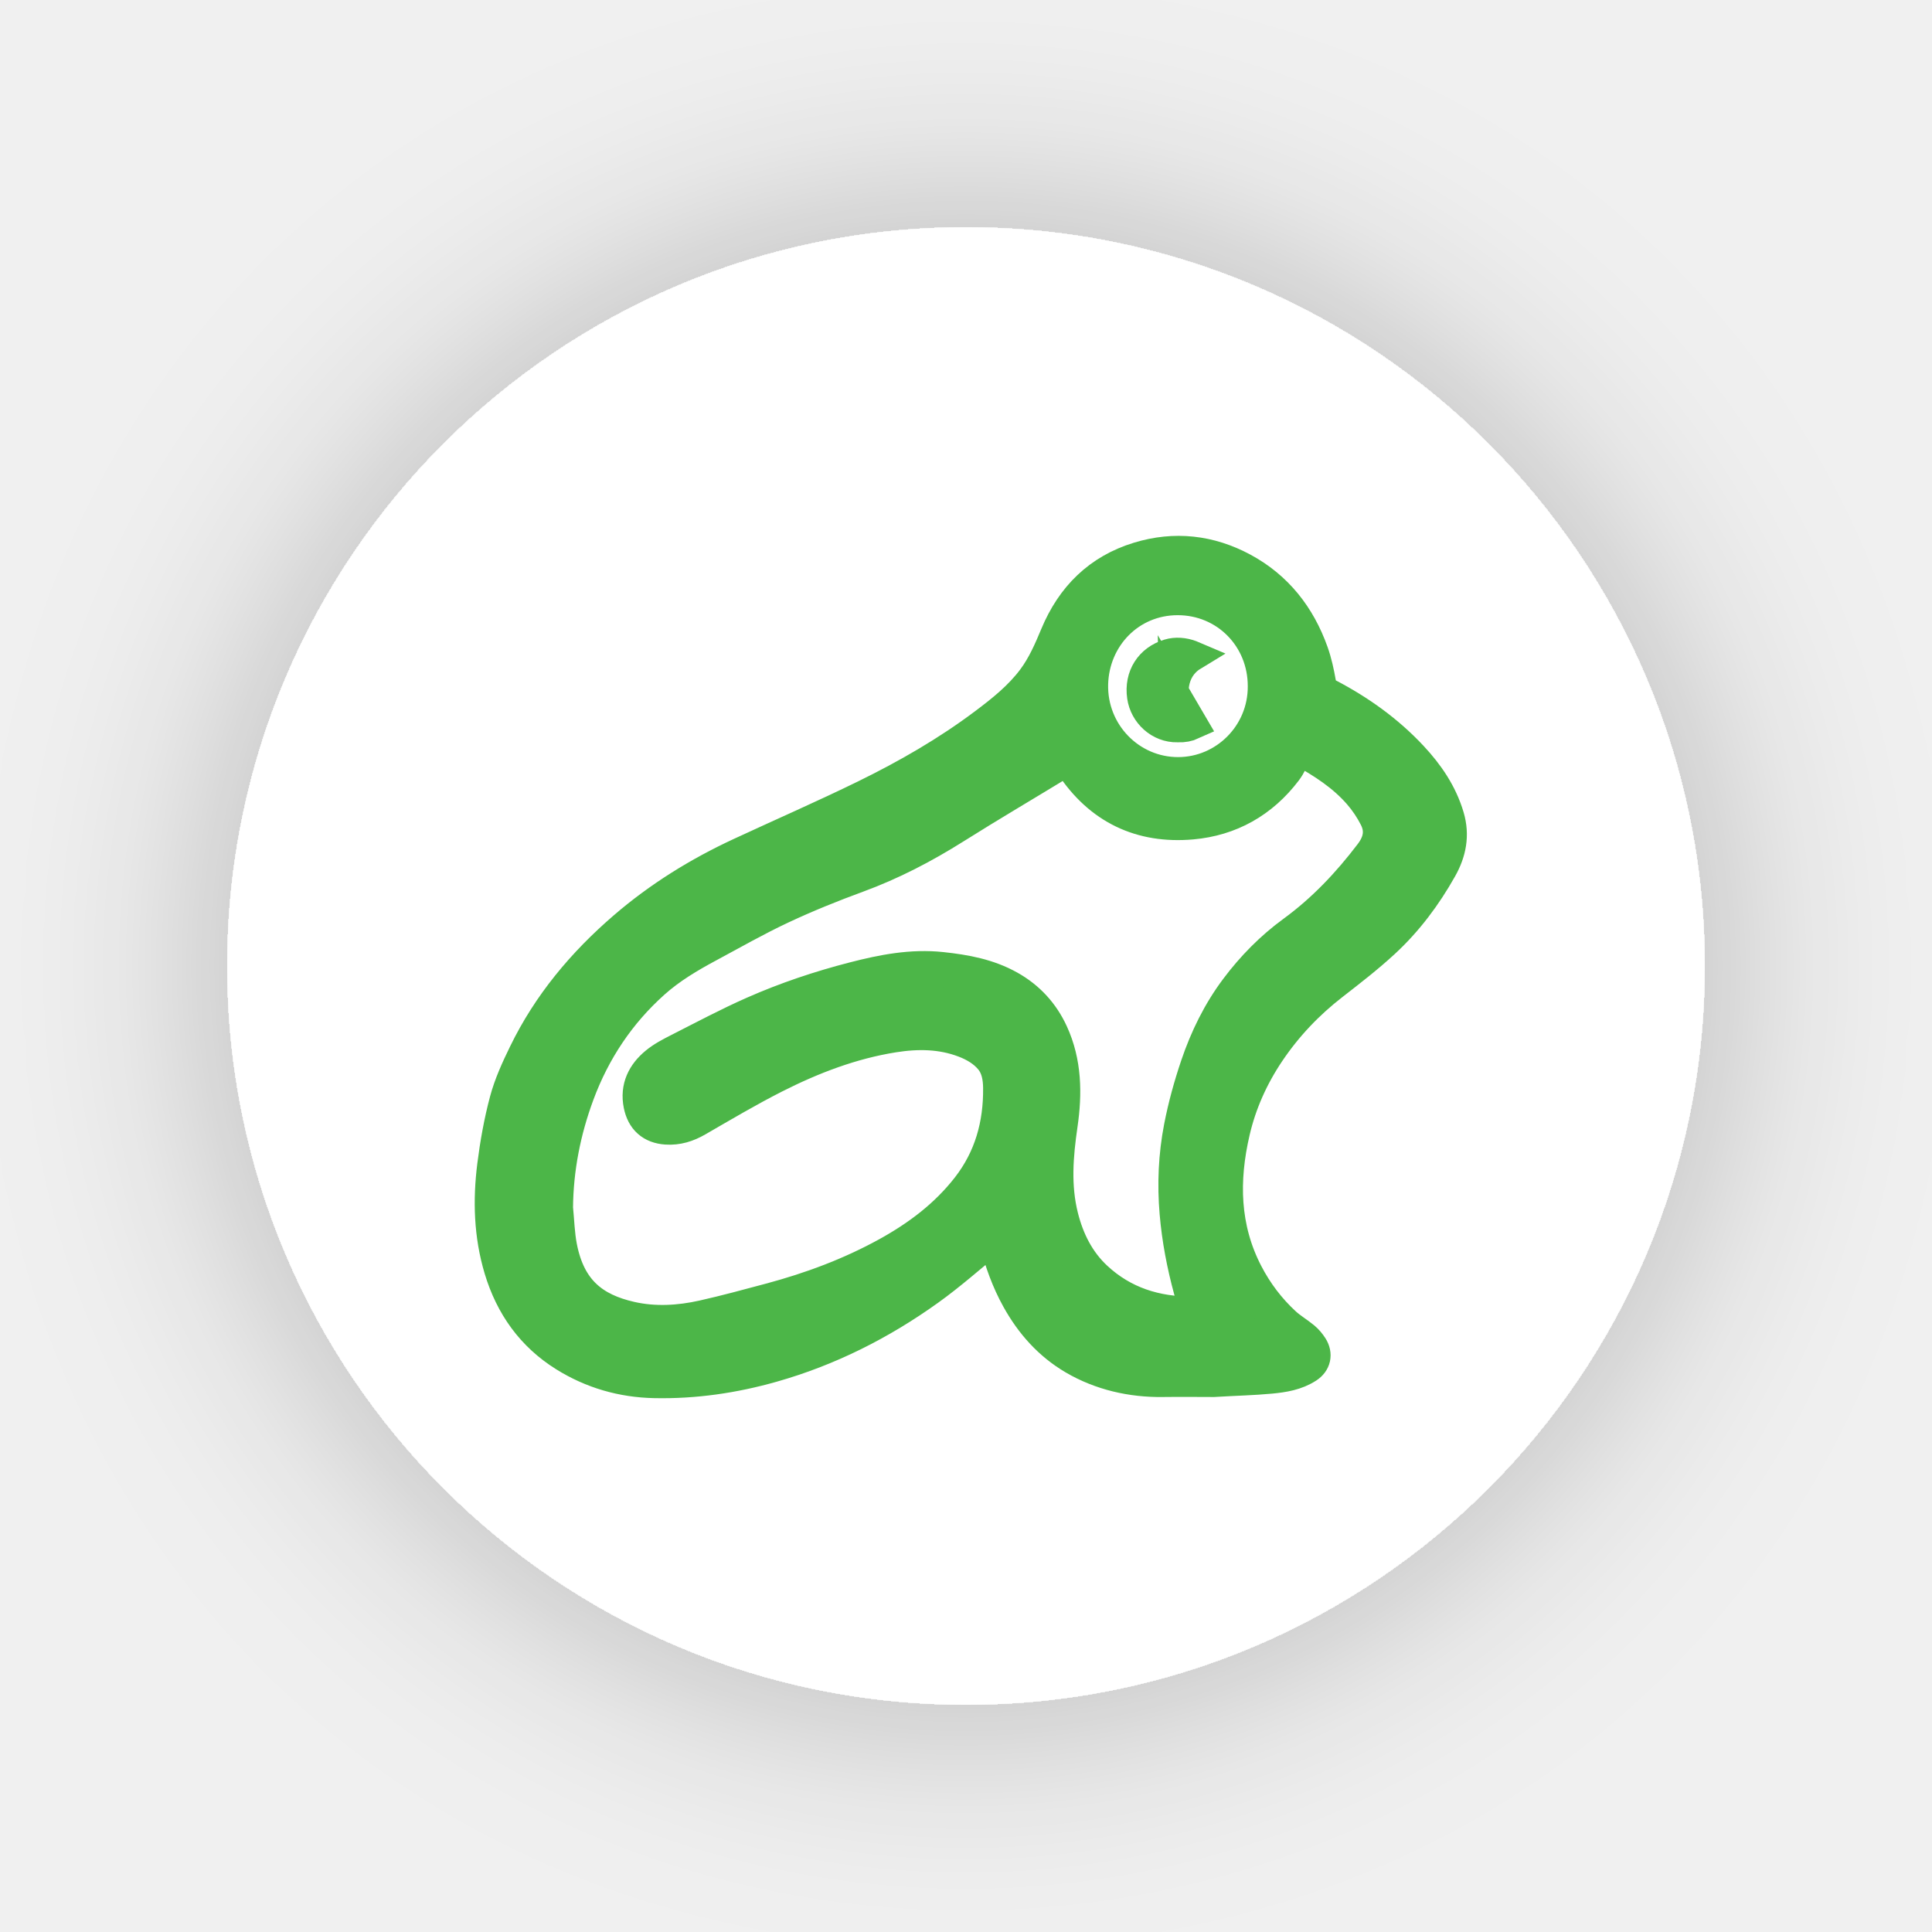
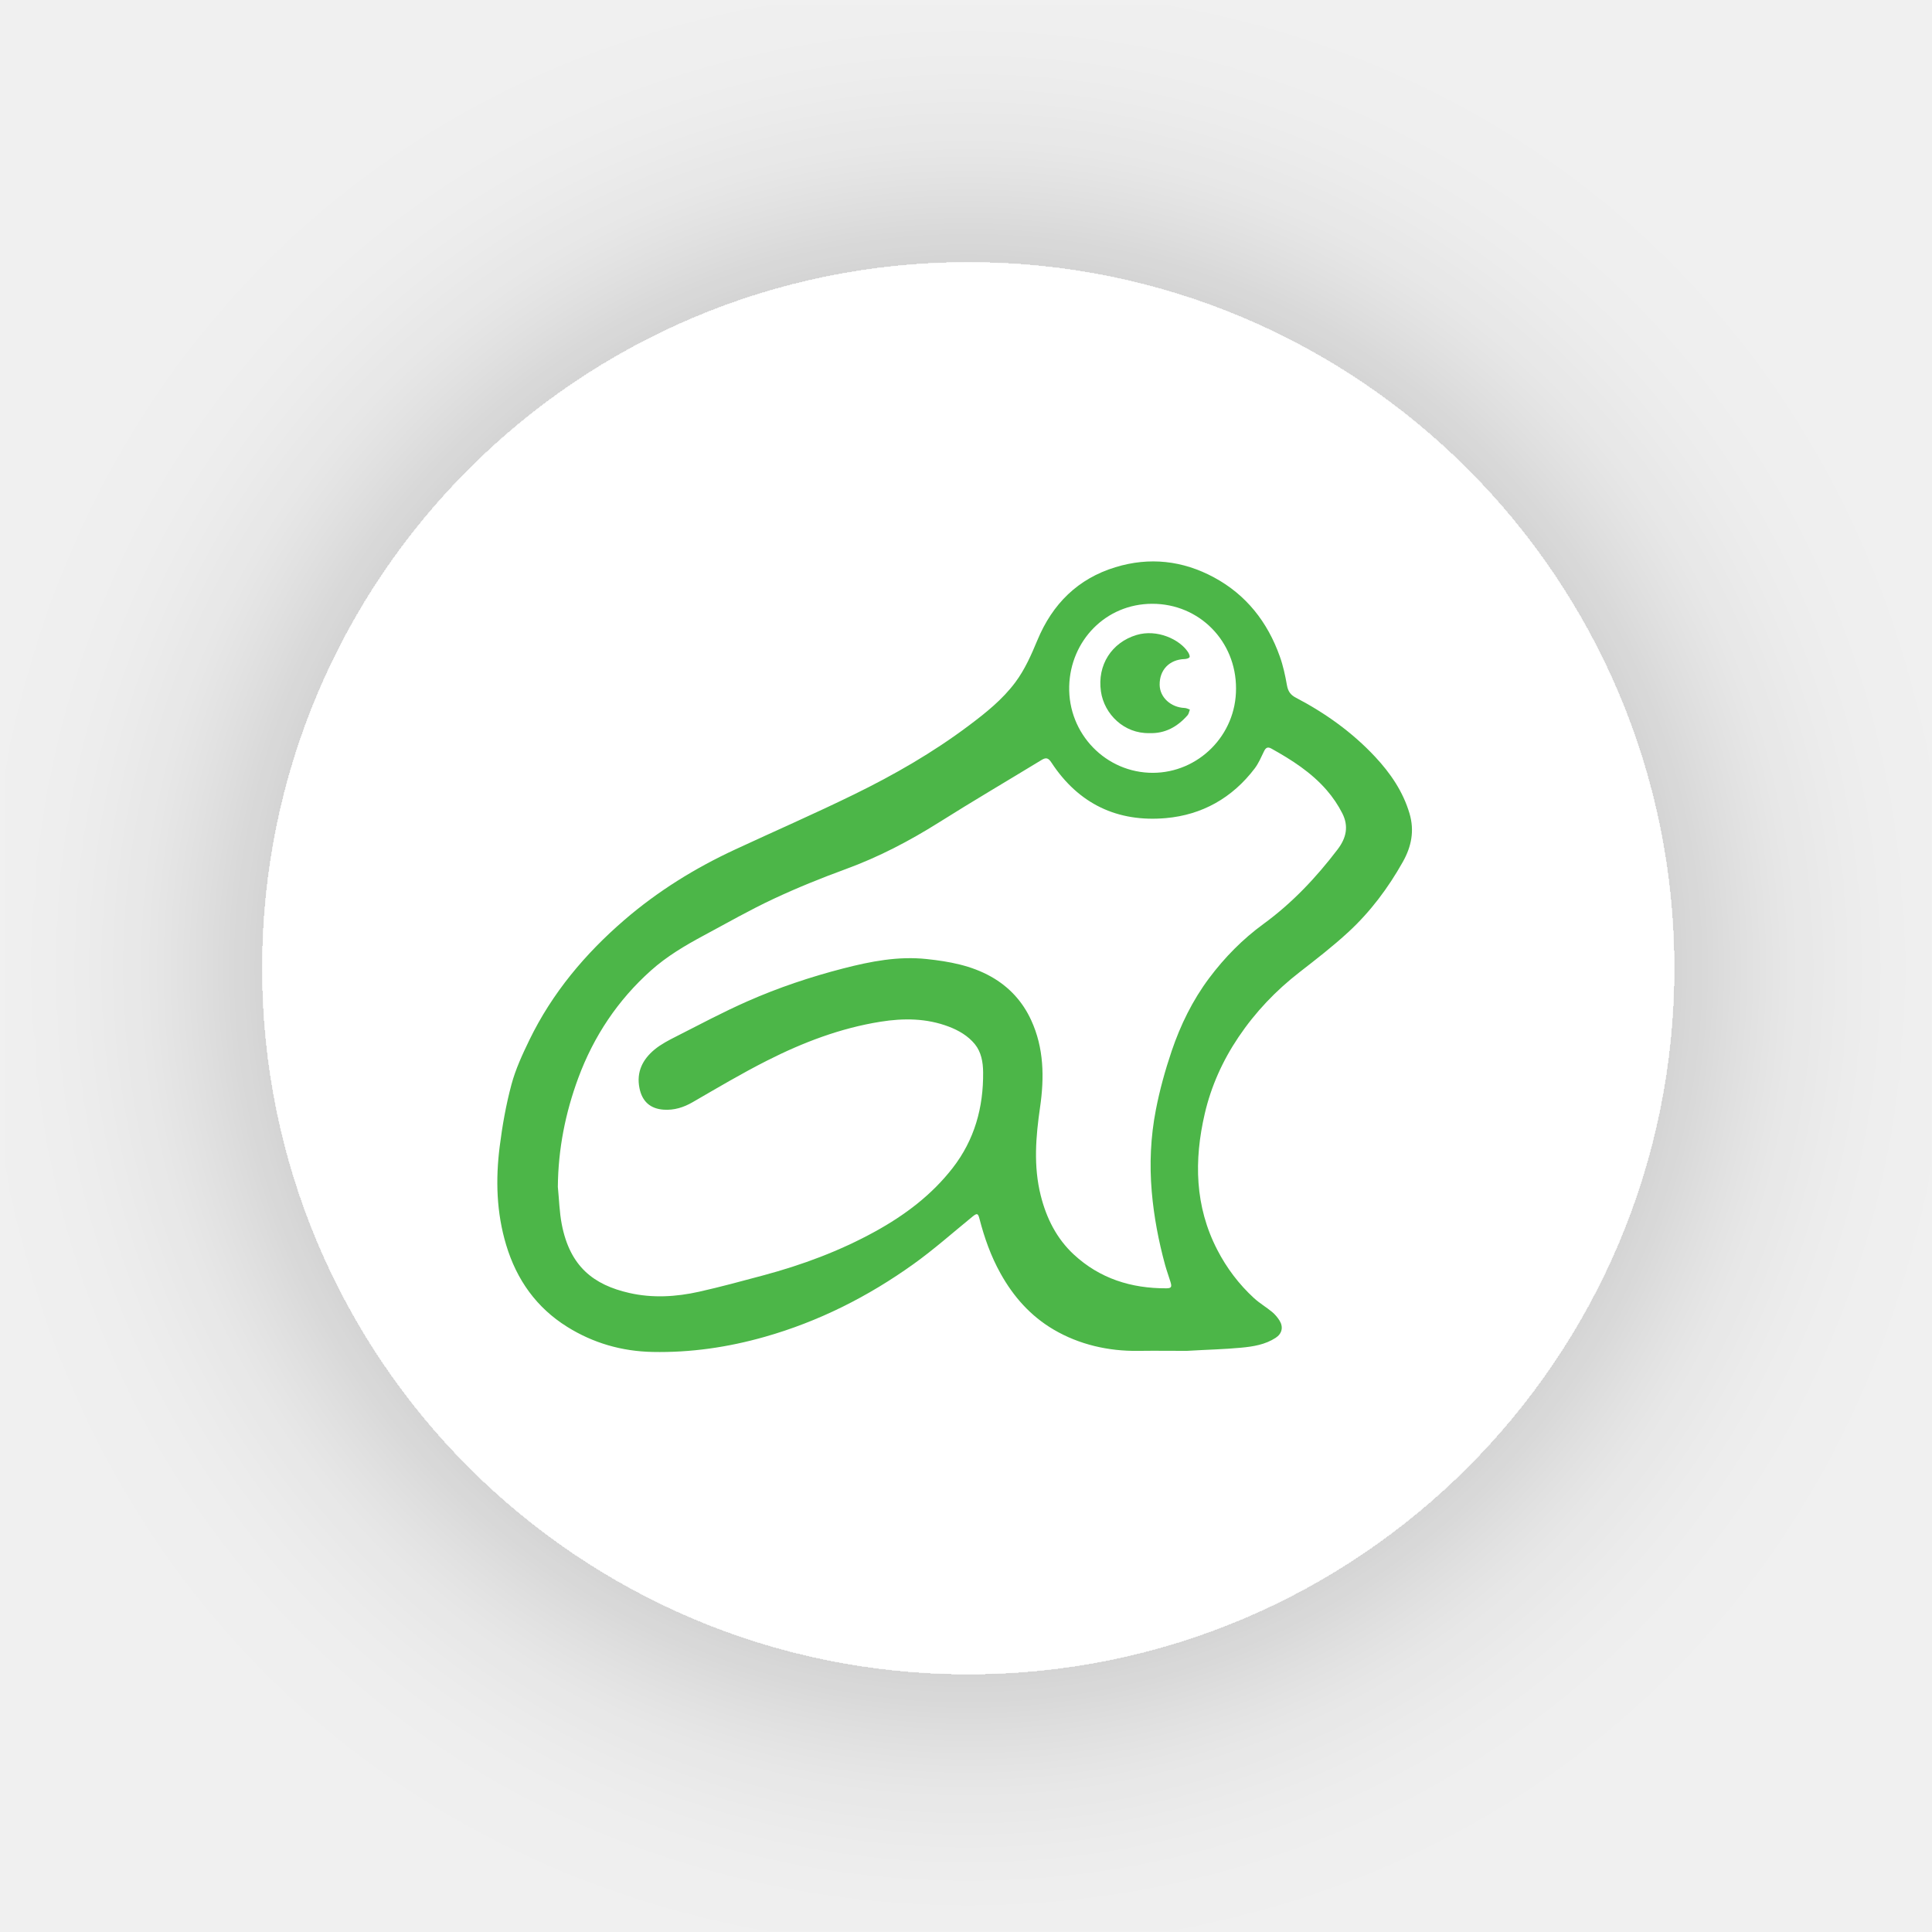
- <svg xmlns="http://www.w3.org/2000/svg" width="102" height="102" viewBox="0 0 102 102" fill="none">
-   <g filter="url(#filter0_d_8225_1541)">
-     <circle cx="51" cy="51" r="39" fill="white" />
+ <svg xmlns="http://www.w3.org/2000/svg" width="81" height="81" viewBox="0 0 81 81" fill="none">
+   <g filter="url(#filter0_d_8209_16476)">
+     <circle cx="40.594" cy="40.594" r="29.594" fill="white" />
  </g>
-   <path d="M76.384 43.139C76.023 41.924 75.332 40.918 74.488 40.014C73.221 38.656 71.731 37.592 70.096 36.738C69.804 36.584 69.67 36.385 69.612 36.057C69.518 35.52 69.401 34.978 69.219 34.466C68.541 32.558 67.358 31.054 65.581 30.096C63.852 29.165 62.02 28.959 60.133 29.535C58.062 30.167 56.66 31.559 55.828 33.558C55.487 34.376 55.137 35.182 54.603 35.897C53.887 36.854 52.966 37.587 52.029 38.29C50.051 39.775 47.914 41.003 45.703 42.085C43.53 43.148 41.312 44.115 39.118 45.134C36.912 46.158 34.857 47.43 33.004 49.026C30.833 50.897 29.017 53.06 27.754 55.664C27.369 56.455 26.994 57.27 26.767 58.116C26.467 59.236 26.262 60.389 26.116 61.54C25.886 63.37 25.937 65.195 26.475 66.984C27.055 68.91 28.152 70.444 29.841 71.501C31.281 72.402 32.864 72.857 34.563 72.892C36.671 72.935 38.732 72.633 40.755 72.059C43.735 71.214 46.47 69.835 48.989 68.029C50.116 67.222 51.159 66.294 52.237 65.416C52.486 65.213 52.544 65.223 52.623 65.529C52.894 66.583 53.257 67.602 53.787 68.553C54.505 69.844 55.454 70.91 56.726 71.658C58.136 72.486 59.755 72.855 61.384 72.832C62.364 72.819 63.33 72.832 64.073 72.832C65.263 72.76 66.132 72.746 67.079 72.657C67.743 72.594 68.409 72.489 68.989 72.111C69.343 71.881 69.426 71.513 69.2 71.153C69.09 70.98 68.953 70.814 68.796 70.684C68.47 70.416 68.1 70.2 67.79 69.916C66.962 69.154 66.289 68.265 65.767 67.258C64.516 64.844 64.475 62.301 65.072 59.727C65.423 58.21 66.06 56.796 66.935 55.497C67.87 54.11 68.999 52.925 70.312 51.906C71.231 51.192 72.155 50.478 73.009 49.69C74.221 48.572 75.207 47.255 76.019 45.808C76.491 44.969 76.668 44.093 76.384 43.139ZM57.582 36.105C57.649 33.605 59.589 31.56 62.167 31.556C64.78 31.552 66.805 33.63 66.799 36.231C66.813 38.821 64.719 40.887 62.21 40.894C59.619 40.903 57.511 38.744 57.582 36.105ZM72.413 45.123C71.224 46.687 69.897 48.091 68.311 49.249C67.166 50.084 66.171 51.094 65.317 52.235C64.4 53.457 63.731 54.826 63.241 56.271C62.882 57.331 62.581 58.421 62.368 59.52C62.08 61.008 62.013 62.52 62.144 64.041C62.262 65.416 62.519 66.759 62.88 68.084C62.966 68.401 63.083 68.708 63.178 69.022C63.265 69.307 63.224 69.374 62.942 69.375C61.015 69.382 59.272 68.841 57.833 67.504C56.89 66.628 56.326 65.507 56.011 64.254C55.602 62.626 55.734 61.006 55.973 59.365C56.21 57.736 56.191 56.098 55.481 54.56C55.003 53.523 54.263 52.718 53.266 52.157C52.16 51.535 50.955 51.317 49.717 51.184C48.134 51.014 46.612 51.312 45.094 51.704C43.282 52.171 41.51 52.764 39.799 53.52C38.46 54.111 37.163 54.803 35.856 55.467C35.445 55.676 35.024 55.892 34.672 56.184C34.019 56.724 33.659 57.422 33.839 58.314C33.987 59.054 34.439 59.456 35.181 59.506C35.758 59.545 36.275 59.382 36.779 59.09C38.134 58.308 39.483 57.507 40.876 56.801C42.868 55.792 44.945 54.998 47.158 54.645C48.434 54.442 49.705 54.45 50.935 54.92C51.484 55.13 51.996 55.429 52.369 55.887C52.725 56.323 52.821 56.885 52.826 57.437C52.846 59.387 52.351 61.174 51.142 62.728C49.977 64.225 48.505 65.329 46.869 66.232C44.909 67.312 42.832 68.084 40.682 68.66C39.505 68.974 38.328 69.296 37.141 69.562C35.865 69.849 34.56 69.925 33.282 69.634C31.302 69.184 30 68.172 29.547 65.844C29.415 65.165 29.399 64.462 29.33 63.77C29.347 61.685 29.746 59.677 30.462 57.745C31.314 55.444 32.645 53.45 34.471 51.818C35.345 51.037 36.346 50.444 37.371 49.893C38.654 49.203 39.923 48.48 41.239 47.863C42.547 47.25 43.89 46.708 45.245 46.211C47.056 45.547 48.747 44.665 50.38 43.638C52.256 42.457 54.168 41.335 56.06 40.181C56.309 40.03 56.435 40.076 56.599 40.326C58.102 42.619 60.255 43.632 62.92 43.397C64.921 43.22 66.591 42.286 67.833 40.65C68.045 40.37 68.188 40.032 68.342 39.711C68.439 39.51 68.542 39.438 68.753 39.556C69.877 40.182 70.959 40.872 71.813 41.856C72.147 42.241 72.441 42.677 72.672 43.133C73.027 43.834 72.903 44.48 72.413 45.123Z" fill="#4CB648" stroke="#4CB648" stroke-width="1.846" />
-   <path d="M62.966 38.252C62.733 38.358 62.484 38.406 62.212 38.394L62.187 38.393L62.161 38.394C61.218 38.416 60.429 37.676 60.299 36.774L60.299 36.774C60.144 35.7 60.714 34.83 61.706 34.531C62.078 34.419 62.495 34.453 62.875 34.595C62.905 34.606 62.934 34.618 62.962 34.63C62.814 34.72 62.677 34.828 62.554 34.955C62.15 35.373 61.952 35.933 61.959 36.532L62.966 38.252ZM62.966 38.252C62.382 37.895 61.968 37.285 61.959 36.532L62.966 38.252Z" fill="#4CB648" stroke="#4CB648" stroke-width="1.592" />
+   <path d="M59.094 34.104C58.821 33.182 58.296 32.419 57.656 31.732C56.694 30.702 55.563 29.895 54.323 29.247C54.101 29.13 54 28.979 53.956 28.73C53.884 28.322 53.796 27.911 53.657 27.523C53.143 26.075 52.245 24.934 50.896 24.207C49.584 23.5 48.194 23.344 46.763 23.781C45.191 24.261 44.127 25.317 43.496 26.834C43.237 27.455 42.971 28.066 42.566 28.609C42.023 29.335 41.324 29.891 40.613 30.424C39.112 31.551 37.49 32.483 35.812 33.304C34.164 34.111 32.481 34.844 30.816 35.618C29.142 36.395 27.582 37.36 26.176 38.571C24.529 39.991 23.151 41.632 22.192 43.608C21.901 44.209 21.615 44.827 21.443 45.469C21.215 46.319 21.06 47.194 20.95 48.067C20.774 49.456 20.813 50.841 21.222 52.198C21.662 53.66 22.494 54.824 23.776 55.626C24.869 56.31 26.07 56.655 27.359 56.681C28.959 56.714 30.522 56.485 32.058 56.049C34.319 55.408 36.395 54.362 38.306 52.992C39.161 52.379 39.953 51.675 40.771 51.008C40.96 50.855 41.004 50.862 41.064 51.094C41.27 51.894 41.544 52.667 41.947 53.389C42.491 54.368 43.212 55.178 44.177 55.745C45.247 56.374 46.475 56.653 47.712 56.636C48.456 56.626 49.188 56.636 49.752 56.636C50.655 56.582 51.315 56.571 52.034 56.503C52.537 56.456 53.042 56.376 53.483 56.089C53.751 55.914 53.814 55.636 53.643 55.362C53.559 55.231 53.455 55.105 53.336 55.006C53.089 54.802 52.808 54.639 52.573 54.423C51.944 53.845 51.433 53.17 51.038 52.406C50.089 50.575 50.057 48.645 50.51 46.691C50.777 45.541 51.26 44.468 51.924 43.482C52.633 42.429 53.49 41.53 54.487 40.757C55.184 40.215 55.885 39.673 56.533 39.075C57.453 38.227 58.201 37.227 58.817 36.13C59.175 35.493 59.309 34.828 59.094 34.104ZM44.827 28.767C44.878 26.869 46.35 25.317 48.306 25.314C50.289 25.312 51.825 26.889 51.821 28.862C51.831 30.827 50.242 32.395 48.338 32.401C46.372 32.407 44.773 30.769 44.827 28.767ZM56.081 35.61C55.178 36.796 54.172 37.862 52.968 38.74C52.099 39.374 51.344 40.141 50.696 41.006C50.001 41.934 49.492 42.972 49.121 44.069C48.849 44.874 48.62 45.701 48.459 46.535C48.24 47.664 48.189 48.811 48.288 49.965C48.378 51.008 48.573 52.028 48.847 53.033C48.913 53.273 49.001 53.507 49.073 53.745C49.139 53.961 49.108 54.012 48.894 54.013C47.432 54.018 46.109 53.607 45.017 52.593C44.301 51.928 43.873 51.078 43.634 50.126C43.324 48.891 43.425 47.662 43.606 46.417C43.785 45.18 43.771 43.938 43.232 42.771C42.87 41.983 42.308 41.373 41.552 40.947C40.712 40.475 39.798 40.31 38.858 40.209C37.657 40.08 36.503 40.306 35.35 40.603C33.975 40.958 32.631 41.408 31.332 41.982C30.316 42.43 29.332 42.955 28.34 43.459C28.028 43.617 27.709 43.782 27.442 44.003C26.946 44.413 26.673 44.942 26.81 45.62C26.922 46.181 27.265 46.486 27.828 46.524C28.266 46.553 28.658 46.43 29.041 46.209C30.069 45.614 31.092 45.007 32.15 44.471C33.661 43.705 35.237 43.103 36.917 42.836C37.885 42.681 38.85 42.688 39.783 43.044C40.199 43.203 40.587 43.43 40.871 43.777C41.141 44.108 41.214 44.535 41.218 44.953C41.233 46.434 40.857 47.789 39.94 48.969C39.056 50.105 37.939 50.943 36.697 51.628C35.21 52.448 33.634 53.033 32.002 53.47C31.109 53.709 30.216 53.953 29.315 54.155C28.347 54.372 27.357 54.43 26.387 54.209C24.884 53.868 23.897 53.1 23.553 51.333C23.453 50.818 23.441 50.285 23.388 49.76C23.401 48.178 23.704 46.654 24.247 45.188C24.894 43.442 25.904 41.928 27.29 40.69C27.953 40.097 28.712 39.647 29.49 39.229C30.463 38.706 31.426 38.157 32.425 37.688C33.417 37.223 34.437 36.812 35.465 36.435C36.839 35.932 38.122 35.262 39.362 34.483C40.785 33.586 42.236 32.735 43.672 31.86C43.86 31.745 43.956 31.78 44.081 31.97C45.222 33.71 46.855 34.478 48.878 34.3C50.396 34.165 51.663 33.457 52.605 32.216C52.766 32.003 52.874 31.747 52.992 31.503C53.065 31.35 53.144 31.296 53.304 31.385C54.157 31.86 54.977 32.383 55.625 33.131C55.879 33.423 56.102 33.754 56.277 34.099C56.547 34.631 56.453 35.122 56.081 35.61Z" fill="#4CB648" />
+   <path d="M49.886 29.75C49.855 29.83 49.842 29.928 49.789 29.988C49.361 30.472 48.843 30.763 48.183 30.736C47.131 30.761 46.295 29.945 46.157 28.989C45.997 27.88 46.608 26.936 47.649 26.622C48.513 26.363 49.459 26.807 49.807 27.338C49.848 27.401 49.896 27.504 49.872 27.553C49.846 27.603 49.736 27.628 49.663 27.631C49.03 27.652 48.611 28.082 48.619 28.712C48.625 29.236 49.088 29.66 49.667 29.682C49.741 29.684 49.813 29.726 49.886 29.75Z" fill="#4CB648" />
  <defs>
-     <filter id="filter0_d_8225_1541" x="0" y="0" width="102" height="102" filterUnits="userSpaceOnUse" color-interpolation-filters="sRGB">
+     <filter id="filter0_d_8209_16476" x="0.254" y="0.254" width="80.682" height="80.682" filterUnits="userSpaceOnUse" color-interpolation-filters="sRGB">
      <feFlood flood-opacity="0" result="BackgroundImageFix" />
      <feColorMatrix in="SourceAlpha" type="matrix" values="0 0 0 0 0 0 0 0 0 0 0 0 0 0 0 0 0 0 127 0" result="hardAlpha" />
      <feOffset />
-       <feGaussianBlur stdDeviation="6" />
+       <feGaussianBlur stdDeviation="5.373" />
      <feComposite in2="hardAlpha" operator="out" />
      <feColorMatrix type="matrix" values="0 0 0 0 0 0 0 0 0 0 0 0 0 0 0 0 0 0 0.25 0" />
-       <feBlend mode="normal" in2="BackgroundImageFix" result="effect1_dropShadow_8225_1541" />
-       <feBlend mode="normal" in="SourceGraphic" in2="effect1_dropShadow_8225_1541" result="shape" />
+       <feBlend mode="normal" in2="BackgroundImageFix" result="effect1_dropShadow_8209_16476" />
+       <feBlend mode="normal" in="SourceGraphic" in2="effect1_dropShadow_8209_16476" result="shape" />
    </filter>
  </defs>
</svg>
